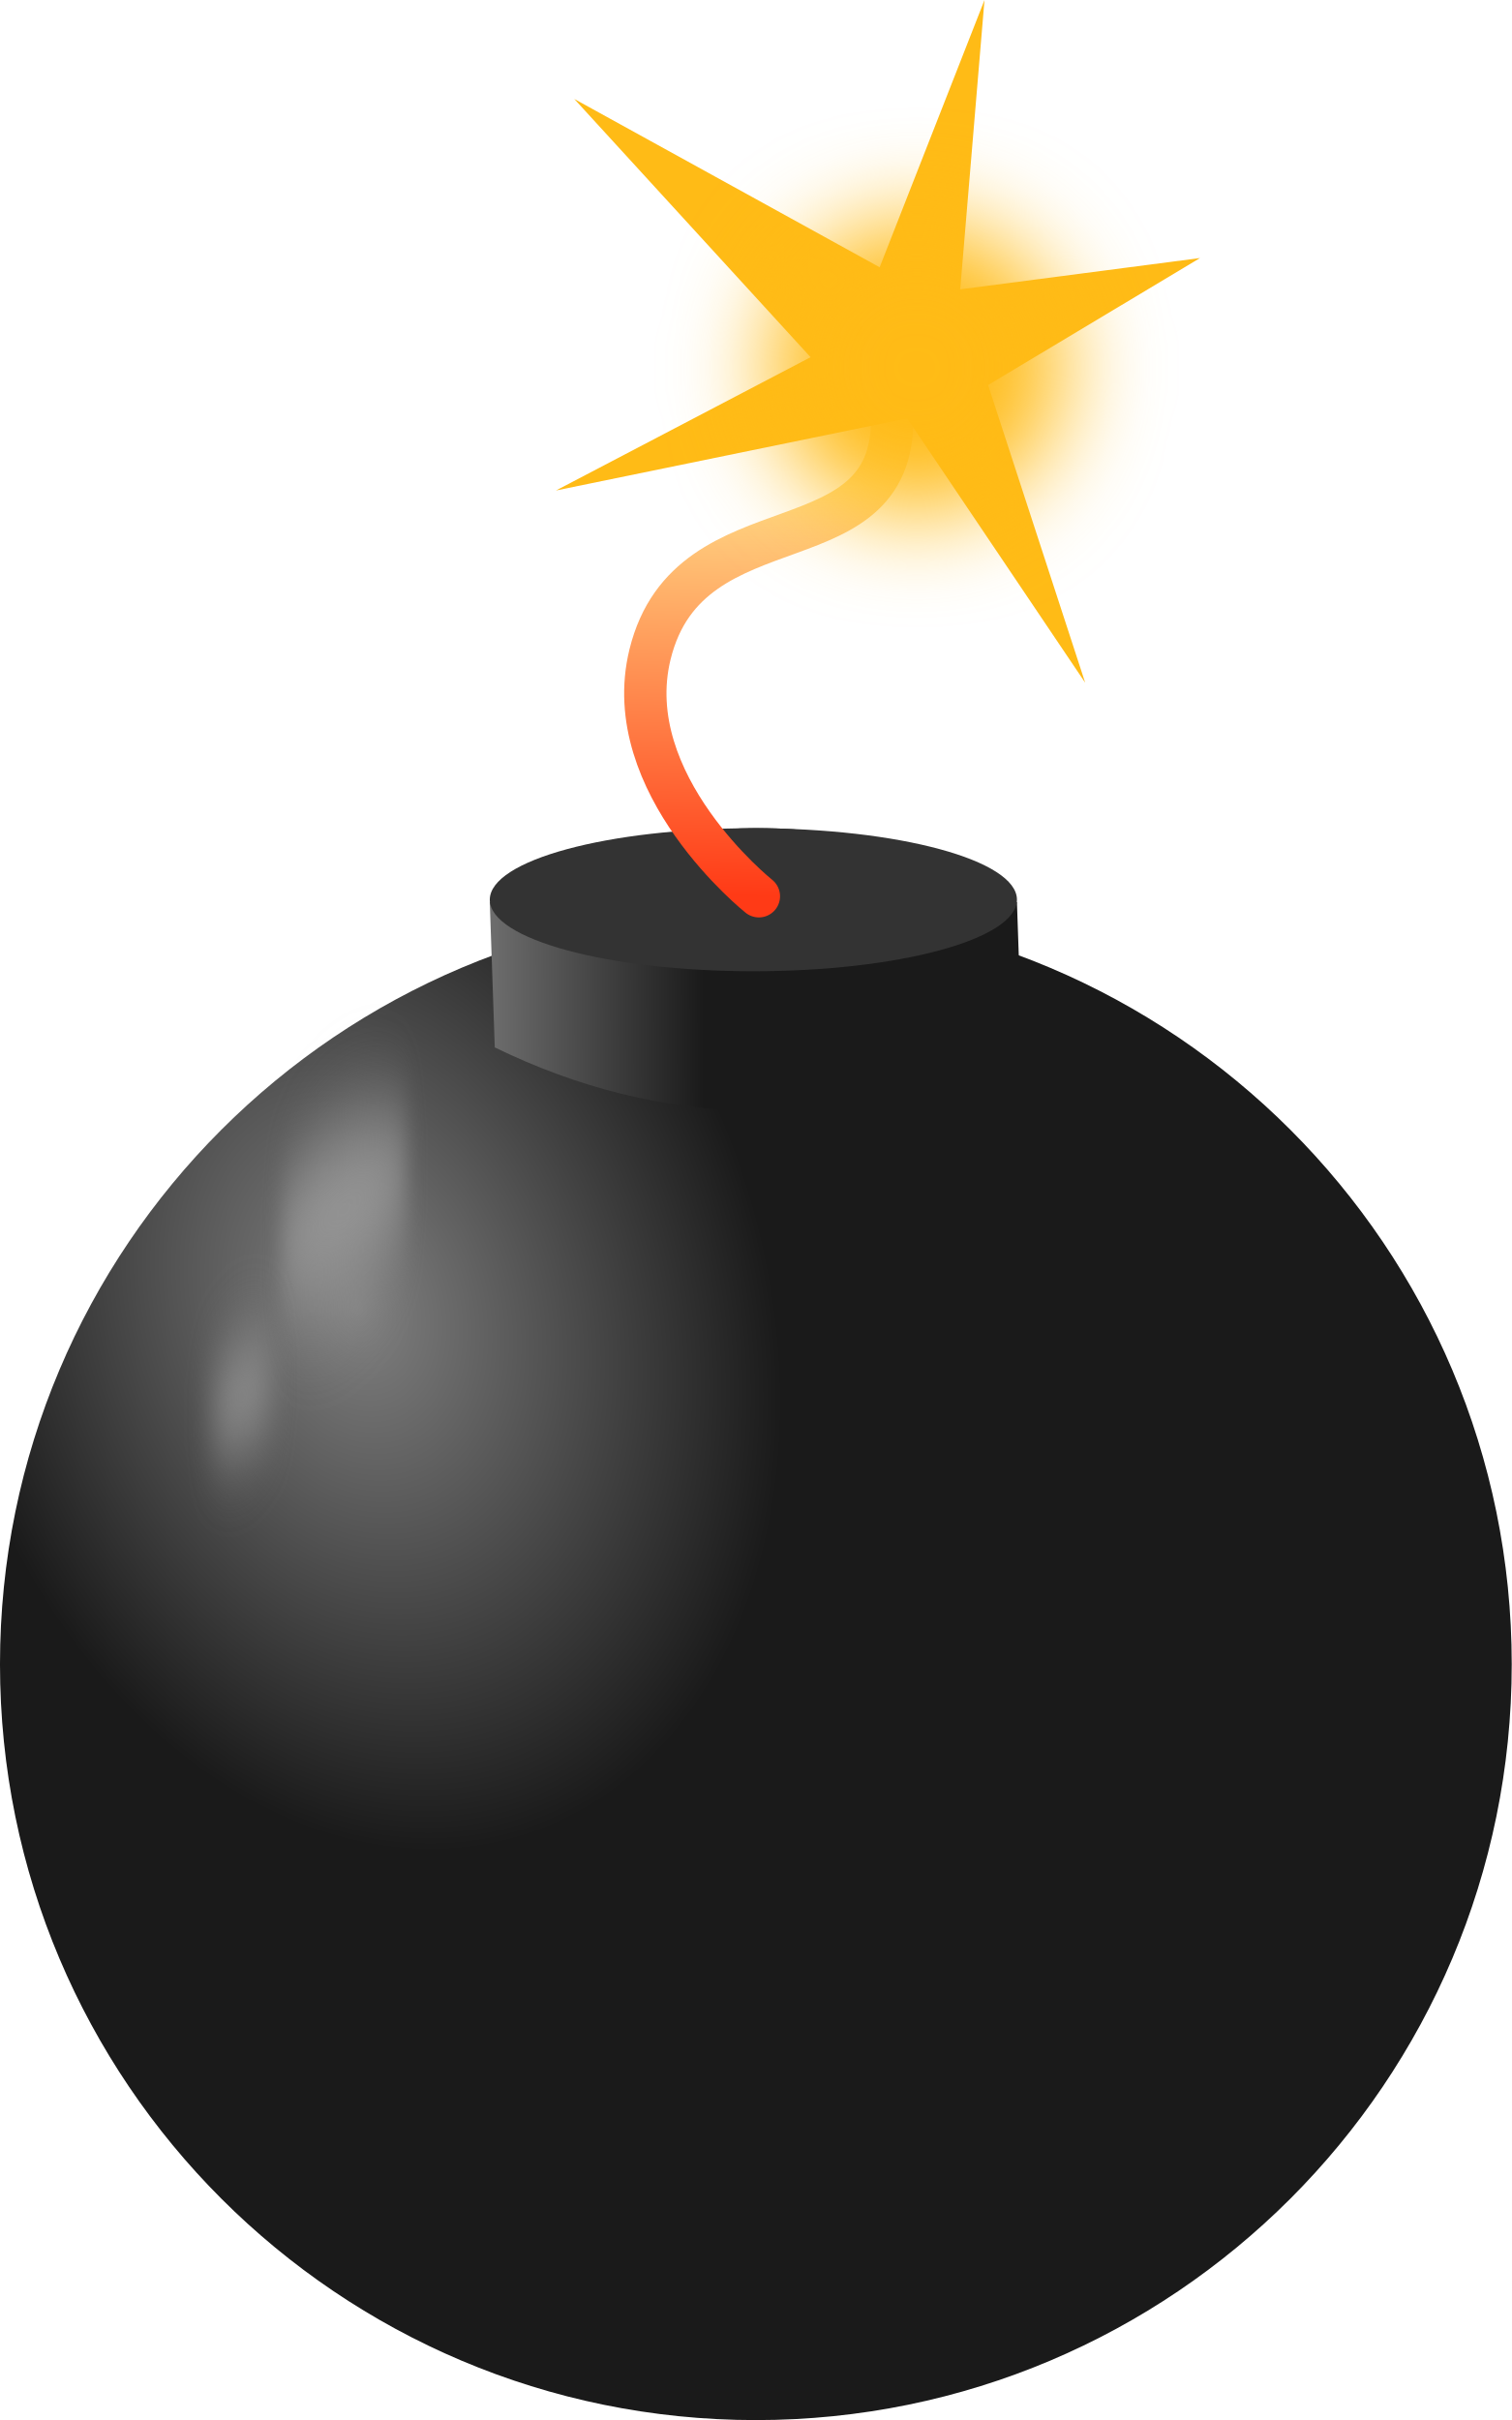
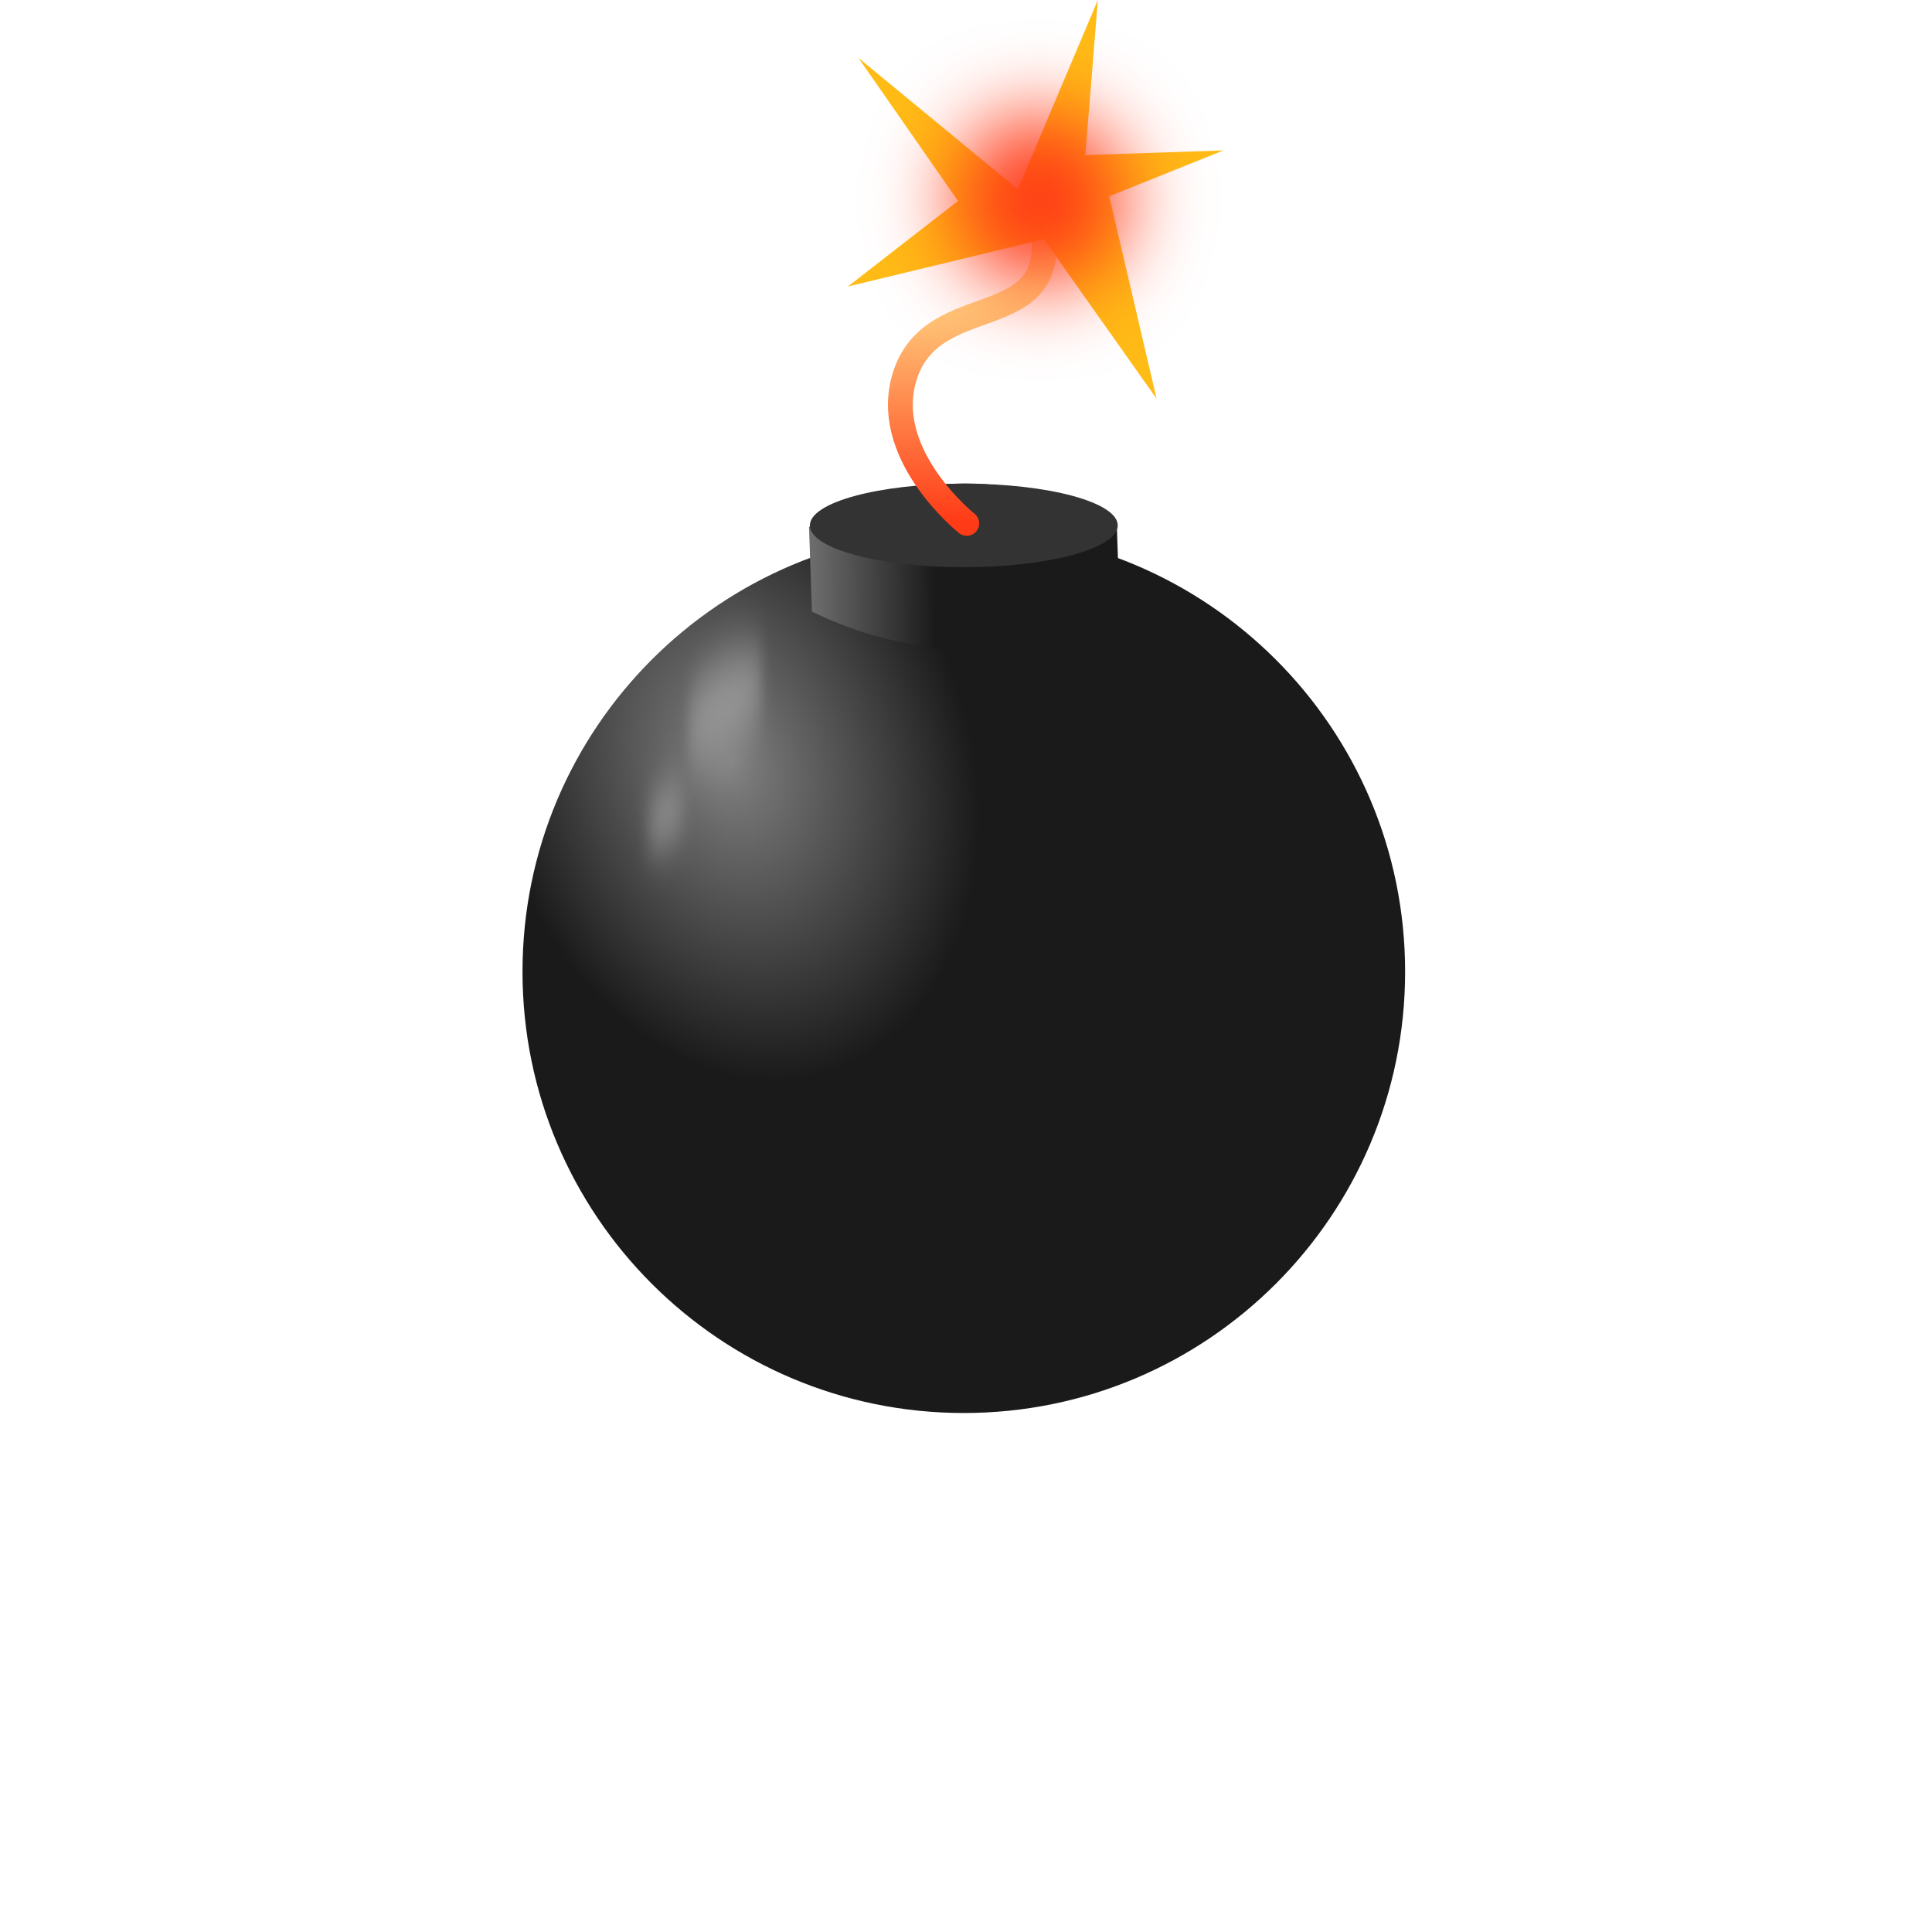
- <svg xmlns="http://www.w3.org/2000/svg" xmlns:xlink="http://www.w3.org/1999/xlink" width="5.821mm" height="9.318mm" viewBox="0 0 5.821 9.318" version="1.1" id="svg3023">
-   <defs id="defs3017">
-     <radialGradient xlink:href="#linearGradient6665" id="radialGradient2680" gradientUnits="userSpaceOnUse" gradientTransform="matrix(0.2197674,0.6955587,-0.5130975,0.1621173,99.97356,-21.1161)" cx="88.267" cy="62.482" fx="88.267" fy="62.482" r="33.338" />
-     <linearGradient id="linearGradient6665">
-       <stop style="stop-color:#808080;stop-opacity:1" offset="0" id="stop6661" />
-       <stop style="stop-color:#1a1a1a;stop-opacity:1" offset="1" id="stop6663" />
+ <svg xmlns="http://www.w3.org/2000/svg" xmlns:xlink="http://www.w3.org/1999/xlink" width="25" height="25" version="1.1" viewBox="0 0 6.615 6.615">
+   <defs>
+     <radialGradient id="b" cx="88.267" cy="62.482" r="33.338" gradientTransform="matrix(.010039 .031772 -.023438 .0074053 198.26 53.805)" gradientUnits="userSpaceOnUse" xlink:href="#a" />
+     <linearGradient id="a">
+       <stop stop-color="#808080" offset="0" />
+       <stop stop-color="#1a1a1a" offset="1" />
    </linearGradient>
-     <linearGradient xlink:href="#linearGradient6665" id="linearGradient2682" gradientUnits="userSpaceOnUse" x1="91.065" y1="38.514" x2="102.501" y2="38.467" />
-     <filter style="color-interpolation-filters:sRGB" id="filter7645" x="-0.553" width="2.106" y="-0.458" height="1.916">
-       <feGaussianBlur stdDeviation="1.429" id="feGaussianBlur7647" />
+     <linearGradient id="d" x1="91.065" x2="102.5" y1="38.514" y2="38.467" gradientTransform="matrix(.045679 0 0 .045679 193.7 54.77)" gradientUnits="userSpaceOnUse" xlink:href="#a" />
+     <filter id="f" x="-.553" y="-.458" width="2.106" height="1.916" color-interpolation-filters="sRGB">
+       <feGaussianBlur stdDeviation="1.429" />
    </filter>
-     <filter style="color-interpolation-filters:sRGB" id="filter7649" x="-1.133" width="3.265" y="-0.861" height="2.722">
-       <feGaussianBlur stdDeviation="1.387" id="feGaussianBlur7651" />
+     <filter id="e" x="-1.133" y="-.861" width="3.265" height="2.722" color-interpolation-filters="sRGB">
+       <feGaussianBlur stdDeviation="1.387" />
    </filter>
-     <linearGradient xlink:href="#linearGradient2571" id="linearGradient2684" gradientUnits="userSpaceOnUse" x1="104.907" y1="32.417" x2="105.317" y2="14.409" />
-     <linearGradient id="linearGradient2571">
-       <stop id="stop2567" offset="0" style="stop-color:#ff3a16;stop-opacity:1" />
-       <stop id="stop2569" offset="1" style="stop-color:#ffdc88;stop-opacity:1" />
+     <linearGradient id="c" x1="104.91" x2="105.32" y1="32.417" y2="14.409" gradientTransform="matrix(.045679 0 0 .045679 193.7 54.77)" gradientUnits="userSpaceOnUse">
+       <stop stop-color="#ff3a16" offset="0" />
+       <stop stop-color="#ffdc88" offset="1" />
    </linearGradient>
-     <filter style="color-interpolation-filters:sRGB" id="filter2555" x="-0.397" width="1.794" y="-0.397" height="1.794">
-       <feGaussianBlur stdDeviation="2.136" id="feGaussianBlur2557" />
+     <filter id="g" x="-.58" y="-.58" width="2.159" height="2.159" color-interpolation-filters="sRGB">
+       <feGaussianBlur stdDeviation="3.118" />
    </filter>
  </defs>
-   <g id="layer1" transform="translate(-195.176,-51.75571)">
-     <g transform="matrix(0.088,0,0,0.088,188.8662,52.35396)" id="g2678">
-       <circle style="opacity:1;fill:url(#radialGradient2680);fill-opacity:1;stroke:none;stroke-width:0.529;stroke-linejoin:round;stroke-miterlimit:4;stroke-dasharray:none;stroke-dashoffset:0;stroke-opacity:1" id="circle2662" cx="104.775" cy="66.019" r="33.073" />
-       <path style="opacity:1;fill:url(#linearGradient2682);fill-opacity:1;stroke:none;stroke-width:1.2;stroke-linejoin:round;stroke-miterlimit:4;stroke-dasharray:none;stroke-dashoffset:0;stroke-opacity:1" d="m 93.133,32.681 c 7.62,-4.346 16.086,-4.312 23.066,0 l 0.218,6.35 c -8.164,3.824 -15.833,3.517 -23.066,0 z" id="path2664" />
-       <ellipse style="opacity:1;fill:#999999;fill-opacity:1;stroke:none;stroke-width:0.432;stroke-linejoin:round;stroke-miterlimit:4;stroke-dasharray:none;stroke-dashoffset:0;stroke-opacity:1;filter:url(#filter7645)" id="ellipse2666" cx="96.119" cy="-70.242" rx="2.408" ry="3.899" transform="matrix(0.4422388,0.8968974,-0.6986055,0.7155071,-4.820407,10.1701)" />
-       <ellipse style="opacity:1;fill:#999999;fill-opacity:1;stroke:none;stroke-width:0.529;stroke-linejoin:round;stroke-miterlimit:4;stroke-dasharray:none;stroke-dashoffset:0;stroke-opacity:1;filter:url(#filter7649)" id="ellipse2668" cx="97.534" cy="-4.521" rx="1.191" ry="2.117" transform="rotate(29.50139,-21.72362,-4.069096)" />
-       <ellipse style="opacity:1;fill:#333333;fill-opacity:1;stroke:none;stroke-width:0.627;stroke-linejoin:round;stroke-miterlimit:4;stroke-dasharray:none;stroke-dashoffset:0;stroke-opacity:1" id="ellipse2670" cx="104.666" cy="32.569" rx="11.533" ry="3.129" />
-       <path style="fill:none;stroke:url(#linearGradient2684);stroke-width:1.852;stroke-linecap:round;stroke-linejoin:miter;stroke-miterlimit:4;stroke-dasharray:none;stroke-opacity:1" d="m 104.907,32.417 c 0,0 -6.158,-4.904 -4.763,-10.583 1.727,-7.03 10.993,-3.535 10.583,-10.716" id="path2672" />
-       <path style="fill:#ffbb16;fill-opacity:1;stroke-width:0.265" d="M 119.185,23.074 111.397,11.509 96.028,14.663 107.169,8.831 96.829,-2.469 l 13.363,7.365 4.587,-11.694 -1.062,12.66 10.493,-1.37 -9.274,5.557 z" id="path2674" />
-       <circle style="fill:#ffbb16;fill-opacity:1;stroke-width:0.265;filter:url(#filter2555)" id="circle2676" cx="111.818" cy="9.287" r="6.455" />
+   <g transform="translate(-195.18 -54.459)">
+     <g>
+       <circle cx="198.48" cy="57.786" r="1.511" fill="url(#b)" />
+       <path d="m197.95 56.263c0.348-0.199 0.735-0.197 1.054 0l0.01 0.29c-0.373 0.175-0.723 0.161-1.054 0z" fill="url(#d)" />
+       <ellipse transform="matrix(.020201 .040969 -.031912 .032684 193.48 55.235)" cx="96.119" cy="-70.242" rx="2.408" ry="3.899" fill="#999" filter="url(#f)" />
+       <ellipse transform="matrix(.039756 .022494 -.022494 .039756 193.48 55.235)" cx="97.534" cy="-4.521" rx="1.191" ry="2.117" fill="#999" filter="url(#e)" />
+       <ellipse cx="198.48" cy="56.258" rx=".527" ry=".143" fill="#333" />
    </g>
+     <path d="m198.49 56.251s-0.281-0.224-0.218-0.483c0.079-0.321 0.502-0.161 0.483-0.489" fill="none" stroke="url(#c)" stroke-linecap="round" stroke-width=".085" />
+     <path d="m199.14 55.824-0.386-0.546-0.671 0.162 0.377-0.293-0.341-0.49 0.546 0.45 0.274-0.648-0.043 0.531 0.473-0.016-0.391 0.157z" fill="#ffbb16" stroke-width=".012" />
+     <circle transform="matrix(.045679 0 0 .045679 193.63 54.72)" cx="111.82" cy="9.287" r="6.455" fill="#ff3a16" filter="url(#g)" stroke-width=".265" />
  </g>
</svg>
